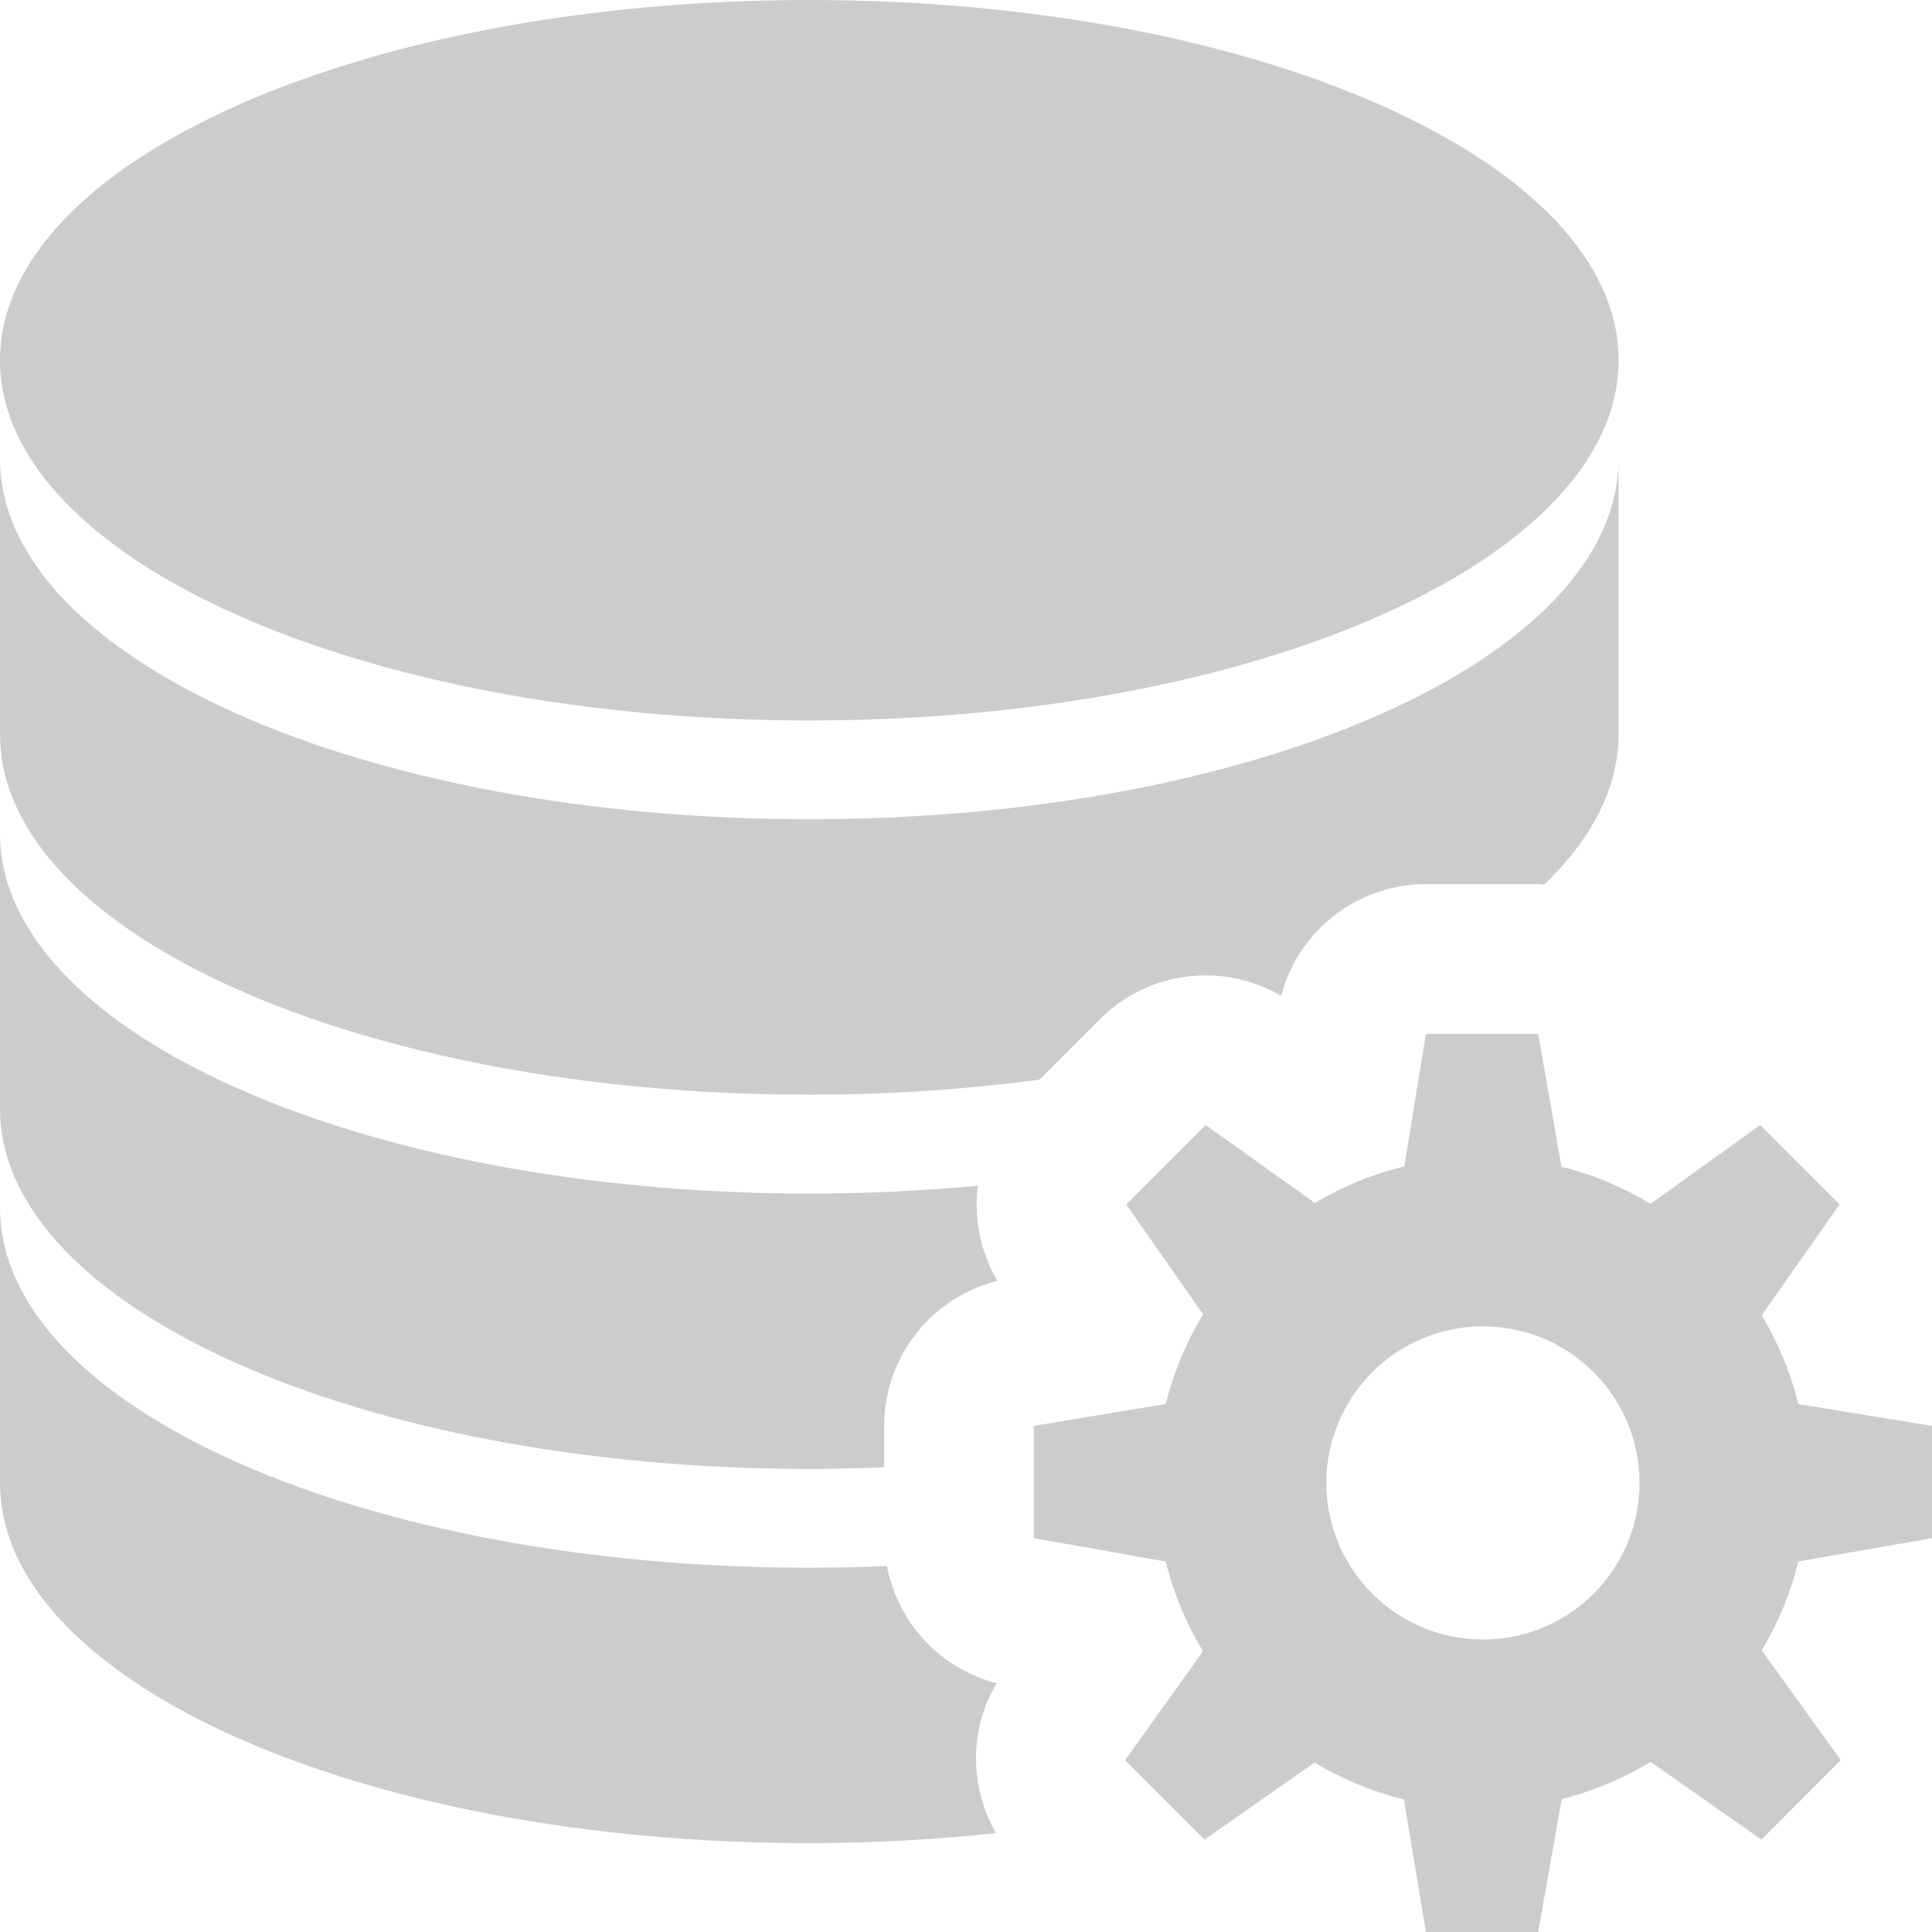
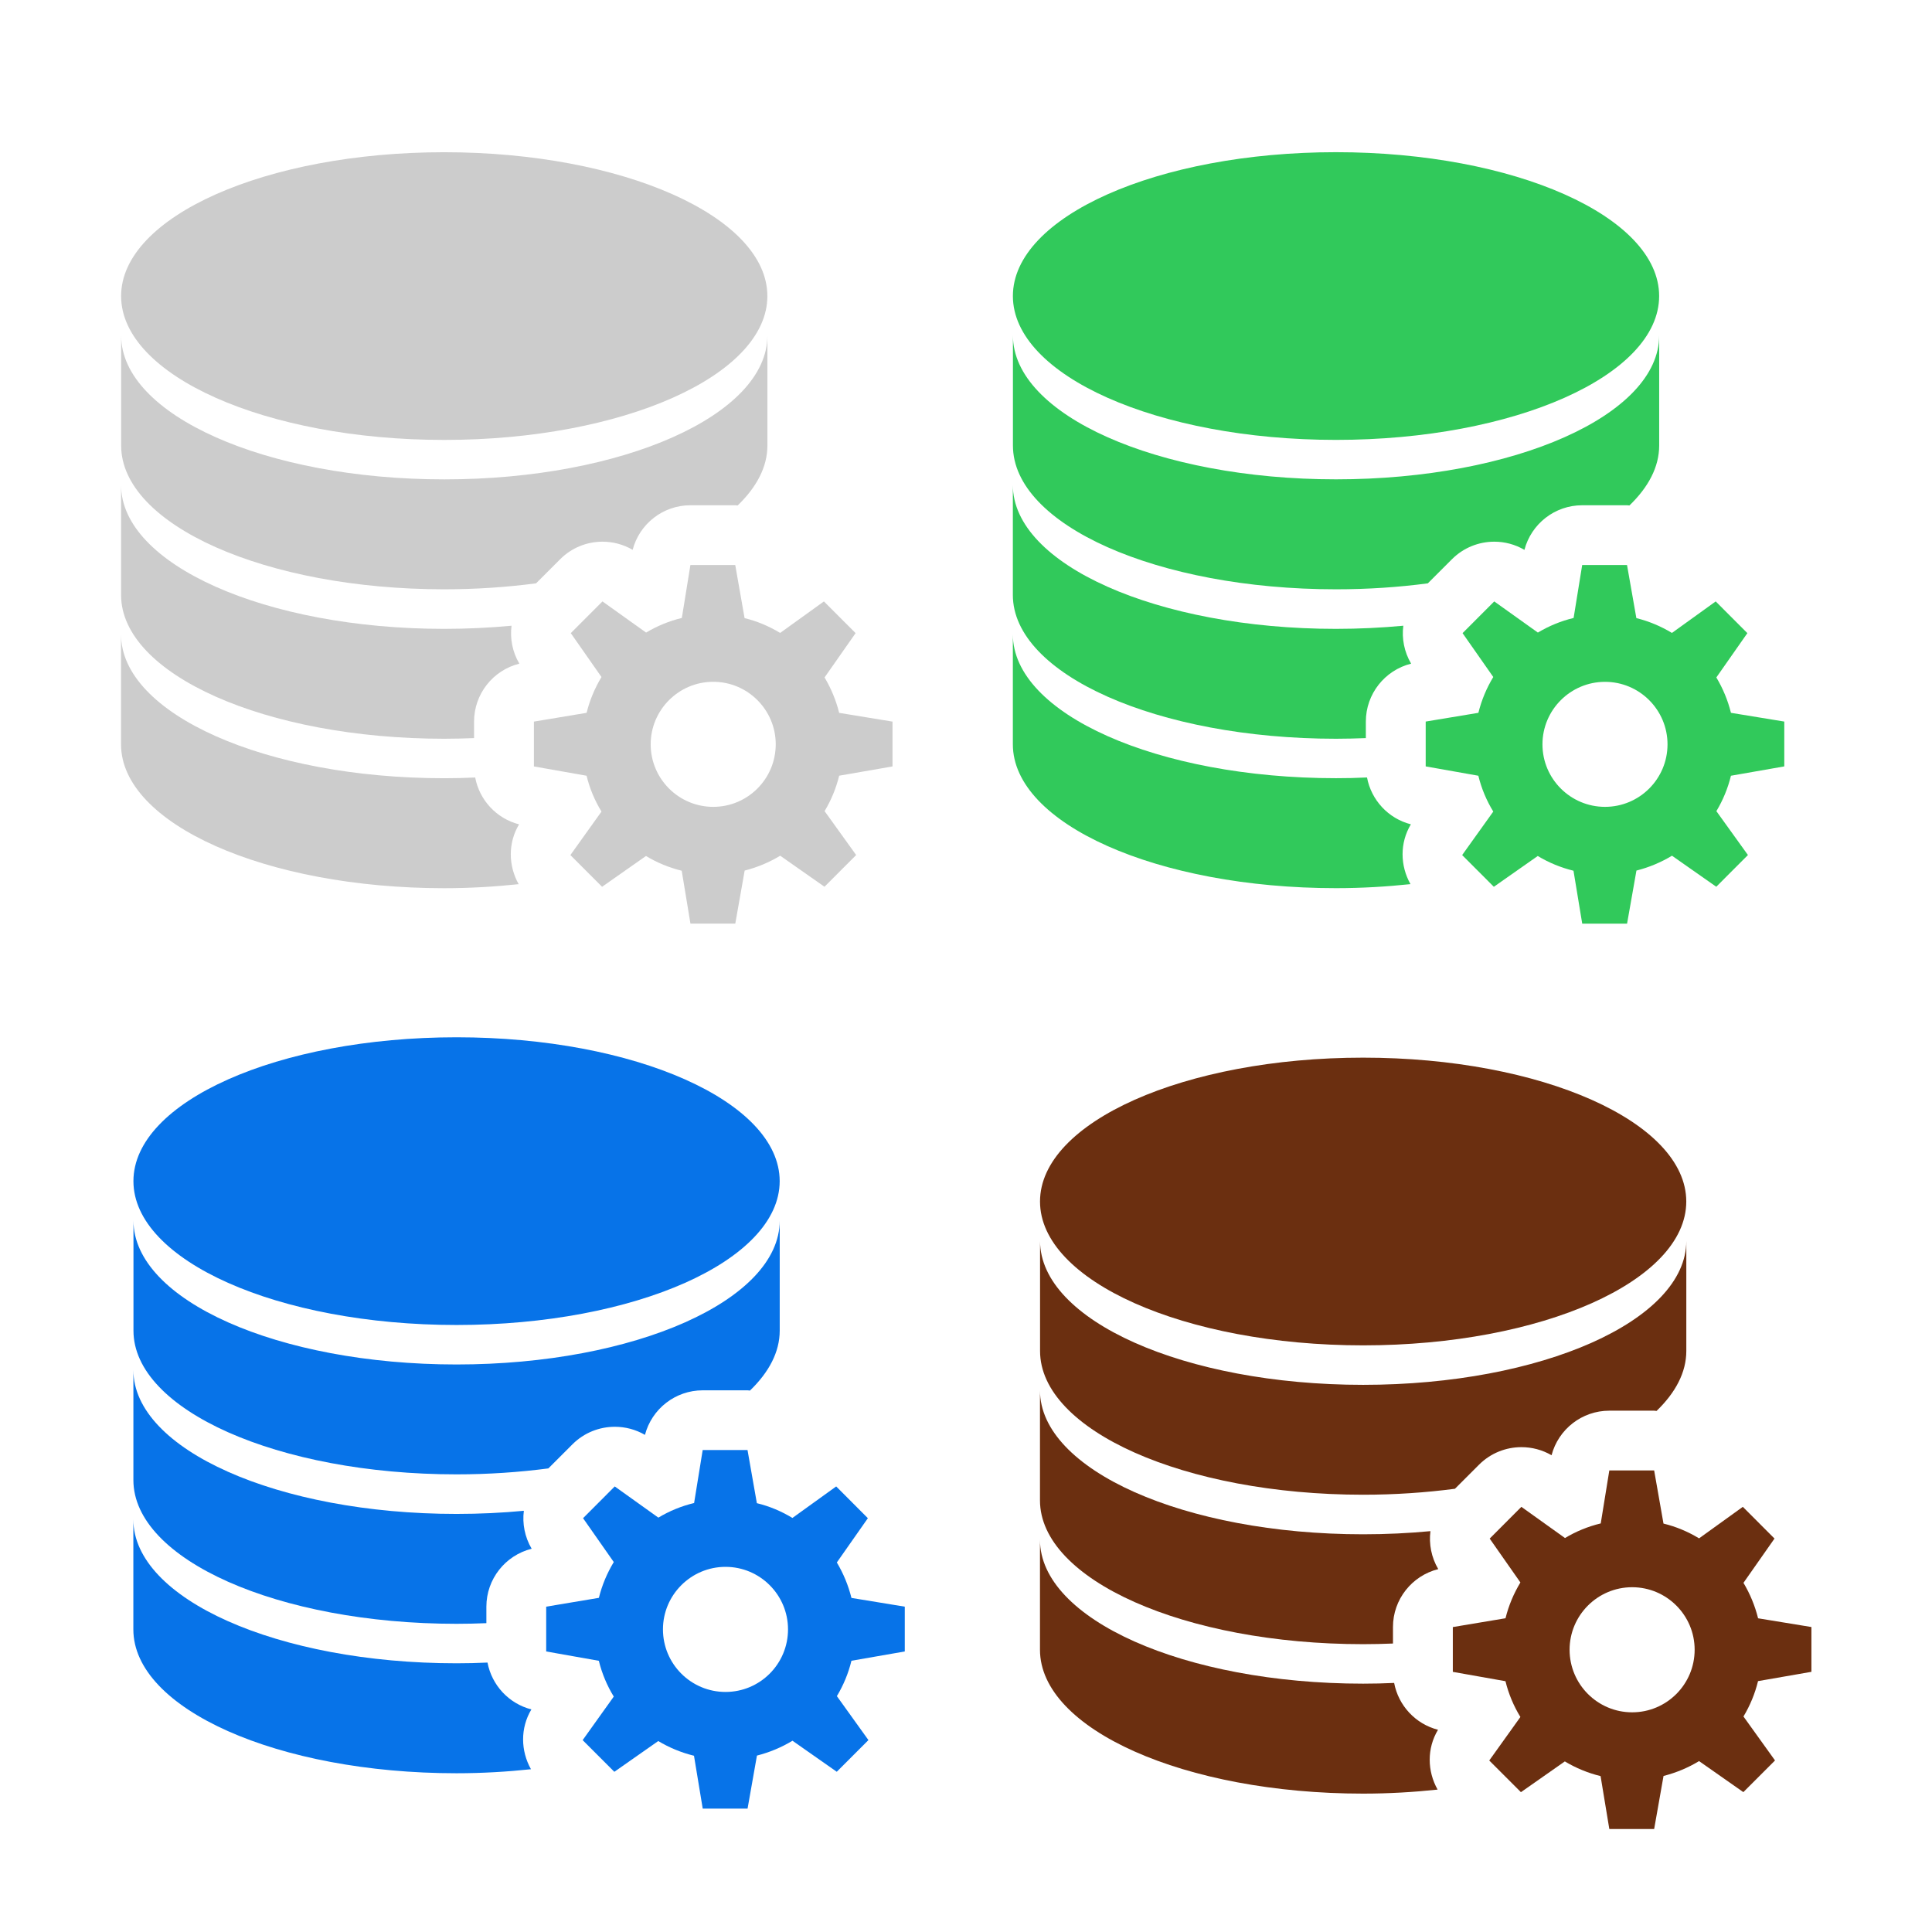
- <svg xmlns="http://www.w3.org/2000/svg" version="1.1" id="Capa_1" x="0px" y="0px" viewBox="0 0 25.813 25.813" style="enable-background:new 0 0 25.813 25.813;" xml:space="preserve" width="512px" height="512px">
+ <svg xmlns="http://www.w3.org/2000/svg" version="1.1" id="Layer_1" x="0px" y="0px" width="48px" height="48px" viewBox="0 0 48 48" enable-background="new 0 0 48 48" xml:space="preserve">
+   <g>
+     <ellipse fill="#31C95B" cx="33.193" cy="7.355" rx="8.028" ry="3.574" />
+     <path fill="#31C95B" d="M35.053,20.48c-0.563-0.144-0.984-0.603-1.09-1.164c-0.255,0.013-0.511,0.018-0.77,0.018   c-4.436,0-8.029-1.599-8.029-3.574c0,0.824,0,1.375,0,2.732c0,1.975,3.594,3.574,8.029,3.574c0.637,0,1.255-0.037,1.85-0.1   C34.785,21.509,34.774,20.942,35.053,20.48z" />
+     <path fill="#31C95B" d="M33.193,18.354c0.25,0,0.497-0.007,0.741-0.016v-0.41c0-0.687,0.47-1.276,1.125-1.44   c-0.172-0.291-0.235-0.624-0.194-0.942c-0.539,0.05-1.099,0.078-1.672,0.078c-4.436,0-8.029-1.6-8.029-3.574   c0,0.824,0,1.375,0,2.732C25.165,16.755,28.758,18.354,33.193,18.354z" />
+     <path fill="#31C95B" d="M33.193,14.641c0.792,0,1.557-0.052,2.281-0.148l0.6-0.6c0.288-0.288,0.668-0.435,1.051-0.435   c0.259,0,0.516,0.067,0.749,0.203c0.169-0.646,0.756-1.108,1.435-1.108h1.114c0.021,0,0.04,0.005,0.06,0.005   c0.471-0.454,0.739-0.957,0.739-1.49c0-0.726,0-1.481,0-2.733c0,1.975-3.595,3.574-8.029,3.574c-4.436,0-8.027-1.6-8.027-3.574   c0,0.825,0,1.375,0,2.733C25.165,13.042,28.758,14.641,33.193,14.641z" />
+   </g>
+   <g>
+     <path fill="#31C95B" d="M44.33,19.041v-1.114l-1.325-0.217c-0.078-0.314-0.201-0.608-0.363-0.879l0.771-1.101l-0.787-0.788   l-1.087,0.783c-0.271-0.164-0.568-0.29-0.884-0.368l-0.232-1.319h-1.114l-0.213,1.315c-0.317,0.076-0.615,0.2-0.888,0.363   l-1.084-0.774l-0.787,0.788l0.763,1.09c-0.165,0.273-0.291,0.571-0.37,0.89l-1.309,0.217v1.114l1.308,0.232   c0.078,0.319,0.204,0.618,0.371,0.89l-0.773,1.081l0.787,0.788l1.091-0.765c0.274,0.165,0.571,0.288,0.888,0.366l0.217,1.315h1.114   l0.233-1.319c0.315-0.08,0.612-0.205,0.883-0.369l1.1,0.771l0.787-0.788l-0.784-1.09c0.162-0.27,0.285-0.565,0.362-0.88   L44.33,19.041z M39.876,20.046c-0.856,0-1.554-0.695-1.554-1.553c0-0.856,0.697-1.553,1.554-1.553c0.857,0,1.553,0.697,1.553,1.553   C41.429,19.351,40.733,20.046,39.876,20.046z" />
+   </g>
  <g>
    <g>
-       <ellipse cx="10.813" cy="4.813" rx="10.813" ry="4.813" fill="#CCCCCC" />
-       <path d="M13.317,22.489c-0.758-0.193-1.324-0.811-1.467-1.566c-0.342,0.015-0.688,0.023-1.037,0.023    C4.84,20.946,0,18.793,0,16.133c0,1.11,0,1.852,0,3.68c0,2.659,4.84,4.813,10.813,4.813c0.859,0,1.691-0.049,2.493-0.134    C12.958,23.875,12.942,23.113,13.317,22.489z" fill="#CCCCCC" />
-       <path d="M10.813,19.626c0.338,0,0.67-0.009,1-0.022v-0.552c0-0.924,0.631-1.719,1.514-1.939    c-0.232-0.393-0.317-0.84-0.262-1.271c-0.727,0.068-1.479,0.105-2.252,0.105C4.84,15.947,0,13.794,0,11.134c0,1.11,0,1.852,0,3.68    C0.001,17.472,4.84,19.626,10.813,19.626z" fill="#CCCCCC" />
-       <path d="M10.813,14.626c1.068,0,2.098-0.071,3.073-0.2l0.808-0.808c0.387-0.388,0.899-0.586,1.415-0.586    c0.347,0,0.695,0.09,1.008,0.273c0.228-0.871,1.018-1.492,1.934-1.492h1.5c0.027,0,0.054,0.006,0.08,0.007    c0.633-0.611,0.994-1.29,0.994-2.007c0-0.977,0-1.995,0-3.68c0,2.659-4.84,4.813-10.813,4.813S0.001,8.792,0.001,6.133    c0,1.11,0,1.852,0,3.68C0.001,12.472,4.84,14.626,10.813,14.626z" fill="#CCCCCC" />
+       <ellipse fill="#CCCCCC" cx="11.037" cy="7.356" rx="8.028" ry="3.574" />
+       <path fill="#CCCCCC" d="M12.896,20.481c-0.563-0.145-0.984-0.604-1.09-1.164c-0.255,0.012-0.511,0.018-0.77,0.018    c-4.436,0-8.029-1.599-8.029-3.574c0,0.824,0,1.375,0,2.732c0,1.975,3.594,3.574,8.029,3.574c0.637,0,1.255-0.037,1.85-0.1    C12.629,21.509,12.618,20.943,12.896,20.481z" />
+       <path fill="#CCCCCC" d="M11.037,18.354c0.25,0,0.497-0.007,0.741-0.016v-0.41c0-0.687,0.47-1.276,1.125-1.44    c-0.172-0.29-0.235-0.624-0.194-0.942c-0.539,0.05-1.099,0.078-1.672,0.078c-4.436,0-8.029-1.6-8.029-3.574    c0,0.824,0,1.375,0,2.732C3.009,16.755,6.602,18.354,11.037,18.354z" />
+       <path fill="#CCCCCC" d="M11.037,14.641c0.792,0,1.557-0.053,2.281-0.148l0.6-0.6c0.288-0.288,0.668-0.435,1.051-0.435    c0.259,0,0.516,0.067,0.749,0.202c0.169-0.646,0.756-1.107,1.435-1.107h1.114c0.021,0,0.04,0.005,0.06,0.005    c0.471-0.454,0.739-0.957,0.739-1.489c0-0.727,0-1.482,0-2.733c0,1.975-3.595,3.574-8.029,3.574c-4.436,0-8.027-1.6-8.027-3.574    c0,0.825,0,1.376,0,2.733C3.009,13.042,6.602,14.641,11.037,14.641z" />
    </g>
    <g>
-       <path d="M25.813,20.551v-1.5l-1.785-0.292c-0.105-0.422-0.271-0.819-0.49-1.185l1.04-1.482l-1.061-1.061    l-1.464,1.053c-0.365-0.221-0.765-0.39-1.19-0.495l-0.312-1.776h-1.5l-0.289,1.771c-0.426,0.104-0.828,0.27-1.194,0.489    l-1.46-1.042l-1.061,1.061l1.027,1.468c-0.223,0.368-0.392,0.769-0.498,1.198l-1.763,0.293v1.5l1.762,0.312    c0.105,0.429,0.274,0.831,0.498,1.199l-1.041,1.455l1.061,1.062l1.47-1.029c0.368,0.221,0.769,0.387,1.194,0.492l0.294,1.771h1.5    l0.315-1.776c0.423-0.106,0.823-0.276,1.188-0.497l1.481,1.039l1.06-1.062l-1.057-1.467c0.219-0.365,0.385-0.763,0.489-1.187    L25.813,20.551z M19.813,21.905c-1.154,0-2.092-0.936-2.092-2.092c0-1.154,0.938-2.092,2.092-2.092    c1.156,0,2.092,0.938,2.092,2.092C21.905,20.969,20.969,21.905,19.813,21.905z" fill="#CCCCCC" />
+       <path fill="#CCCCCC" d="M22.174,19.042v-1.114l-1.325-0.217c-0.078-0.313-0.201-0.608-0.363-0.88l0.771-1.101l-0.787-0.788    l-1.087,0.783c-0.271-0.164-0.568-0.291-0.884-0.368l-0.232-1.319h-1.114l-0.213,1.315c-0.317,0.076-0.615,0.2-0.888,0.363    l-1.084-0.774l-0.787,0.788l0.763,1.091c-0.165,0.273-0.291,0.57-0.37,0.889l-1.309,0.218v1.114l1.308,0.231    c0.078,0.319,0.204,0.618,0.371,0.89l-0.773,1.081l0.787,0.788l1.091-0.765c0.274,0.165,0.571,0.288,0.888,0.366l0.217,1.314    h1.114l0.233-1.318c0.315-0.08,0.612-0.205,0.883-0.369l1.1,0.771l0.787-0.788l-0.784-1.091c0.162-0.27,0.285-0.564,0.362-0.88    L22.174,19.042z M17.72,20.046c-0.856,0-1.554-0.695-1.554-1.554c0-0.855,0.697-1.553,1.554-1.553    c0.857,0,1.553,0.697,1.553,1.553C19.272,19.351,18.577,20.046,17.72,20.046z" />
    </g>
  </g>
  <g>
- </g>
+     <g>
+       <ellipse fill="#0773E8" cx="11.343" cy="29.345" rx="8.028" ry="3.574" />
+       <path fill="#0773E8" d="M13.202,42.47c-0.563-0.145-0.984-0.604-1.09-1.164c-0.255,0.012-0.511,0.018-0.77,0.018    c-4.436,0-8.029-1.598-8.029-3.574c0,0.824,0,1.375,0,2.732c0,1.975,3.594,3.574,8.029,3.574c0.637,0,1.255-0.037,1.85-0.1    C12.935,43.499,12.924,42.933,13.202,42.47z" />
+       <path fill="#0773E8" d="M11.343,40.343c0.25,0,0.497-0.006,0.741-0.016v-0.41c0-0.686,0.47-1.275,1.125-1.439    c-0.172-0.291-0.235-0.625-0.194-0.943c-0.539,0.051-1.099,0.078-1.672,0.078c-4.436,0-8.029-1.6-8.029-3.574    c0,0.824,0,1.375,0,2.732C3.314,38.745,6.907,40.343,11.343,40.343z" />
+       <path fill="#0773E8" d="M11.343,36.63c0.792,0,1.557-0.053,2.281-0.148l0.6-0.6c0.288-0.287,0.668-0.434,1.051-0.434    c0.259,0,0.516,0.066,0.749,0.201c0.169-0.646,0.756-1.107,1.435-1.107h1.114c0.021,0,0.04,0.006,0.06,0.006    c0.471-0.455,0.739-0.957,0.739-1.49c0-0.727,0-1.482,0-2.733c0,1.976-3.595,3.575-8.029,3.575c-4.436,0-8.027-1.6-8.027-3.575    c0,0.825,0,1.376,0,2.733C3.314,35.03,6.907,36.63,11.343,36.63z" />
+     </g>
+     <g>
+       <path fill="#0773E8" d="M22.479,41.03v-1.113L21.154,39.7c-0.078-0.314-0.201-0.609-0.363-0.881l0.771-1.1l-0.787-0.789    l-1.087,0.783c-0.271-0.164-0.568-0.291-0.884-0.367l-0.232-1.32h-1.114l-0.213,1.316c-0.317,0.076-0.615,0.199-0.888,0.363    l-1.084-0.775l-0.787,0.789l0.763,1.09c-0.165,0.273-0.291,0.57-0.37,0.889l-1.309,0.219v1.113l1.308,0.232    c0.078,0.318,0.204,0.617,0.371,0.889l-0.773,1.082l0.787,0.787l1.091-0.764c0.274,0.164,0.571,0.287,0.888,0.365l0.217,1.314    h1.114l0.233-1.318c0.315-0.08,0.612-0.205,0.883-0.369l1.1,0.771l0.787-0.787l-0.784-1.092c0.162-0.27,0.285-0.564,0.362-0.879    L22.479,41.03z M18.025,42.036c-0.856,0-1.554-0.695-1.554-1.555c0-0.855,0.697-1.553,1.554-1.553    c0.857,0,1.553,0.697,1.553,1.553C19.578,41.341,18.883,42.036,18.025,42.036z" />
+     </g>
+   </g>
  <g>
- </g>
-   <g>
- </g>
-   <g>
- </g>
-   <g>
- </g>
-   <g>
- </g>
-   <g>
- </g>
-   <g>
- </g>
-   <g>
- </g>
-   <g>
- </g>
-   <g>
- </g>
-   <g>
- </g>
-   <g>
- </g>
-   <g>
- </g>
-   <g>
- </g>
+     <g>
+       <ellipse fill="#6B2F10" cx="33.867" cy="29.851" rx="8.028" ry="3.574" />
+       <path fill="#6B2F10" d="M35.727,42.976c-0.563-0.145-0.984-0.604-1.09-1.164c-0.255,0.012-0.511,0.018-0.77,0.018    c-4.436,0-8.029-1.598-8.029-3.574c0,0.824,0,1.375,0,2.732c0,1.975,3.594,3.574,8.029,3.574c0.637,0,1.255-0.037,1.85-0.1    C35.459,44.005,35.448,43.438,35.727,42.976z" />
+       <path fill="#6B2F10" d="M33.867,40.849c0.25,0,0.497-0.006,0.741-0.016v-0.41c0-0.686,0.47-1.275,1.125-1.439    c-0.172-0.291-0.235-0.625-0.194-0.943c-0.539,0.051-1.099,0.078-1.672,0.078c-4.436,0-8.029-1.6-8.029-3.574    c0,0.824,0,1.375,0,2.732C25.839,39.251,29.432,40.849,33.867,40.849z" />
+       <path fill="#6B2F10" d="M33.867,37.136c0.792,0,1.557-0.053,2.281-0.148l0.6-0.6c0.288-0.287,0.668-0.434,1.051-0.434    c0.259,0,0.516,0.066,0.749,0.201c0.169-0.646,0.756-1.107,1.435-1.107h1.114c0.021,0,0.04,0.006,0.06,0.006    c0.471-0.455,0.739-0.957,0.739-1.49c0-0.727,0-1.482,0-2.733c0,1.976-3.595,3.575-8.029,3.575c-4.436,0-8.027-1.6-8.027-3.575    c0,0.825,0,1.376,0,2.733C25.839,35.536,29.432,37.136,33.867,37.136z" />
+     </g>
+     <g>
+       <path fill="#6B2F10" d="M45.004,41.536v-1.113l-1.325-0.217c-0.078-0.314-0.201-0.609-0.363-0.881l0.771-1.1L43.3,37.437    l-1.087,0.783c-0.271-0.164-0.568-0.291-0.884-0.367l-0.232-1.32h-1.114l-0.213,1.316c-0.317,0.076-0.615,0.199-0.888,0.363    l-1.084-0.775l-0.787,0.789l0.763,1.09c-0.165,0.273-0.291,0.57-0.37,0.889l-1.309,0.219v1.113l1.308,0.232    c0.078,0.318,0.204,0.617,0.371,0.889L37,43.739l0.787,0.787l1.091-0.764c0.274,0.164,0.571,0.287,0.888,0.365l0.217,1.314h1.114    l0.233-1.318c0.315-0.08,0.612-0.205,0.883-0.369l1.1,0.771l0.787-0.787l-0.784-1.092c0.162-0.27,0.285-0.564,0.362-0.879    L45.004,41.536z M40.55,42.542c-0.856,0-1.554-0.695-1.554-1.555c0-0.855,0.697-1.553,1.554-1.553    c0.857,0,1.553,0.697,1.553,1.553C42.103,41.847,41.407,42.542,40.55,42.542z" />
+     </g>
+   </g>
</svg>
